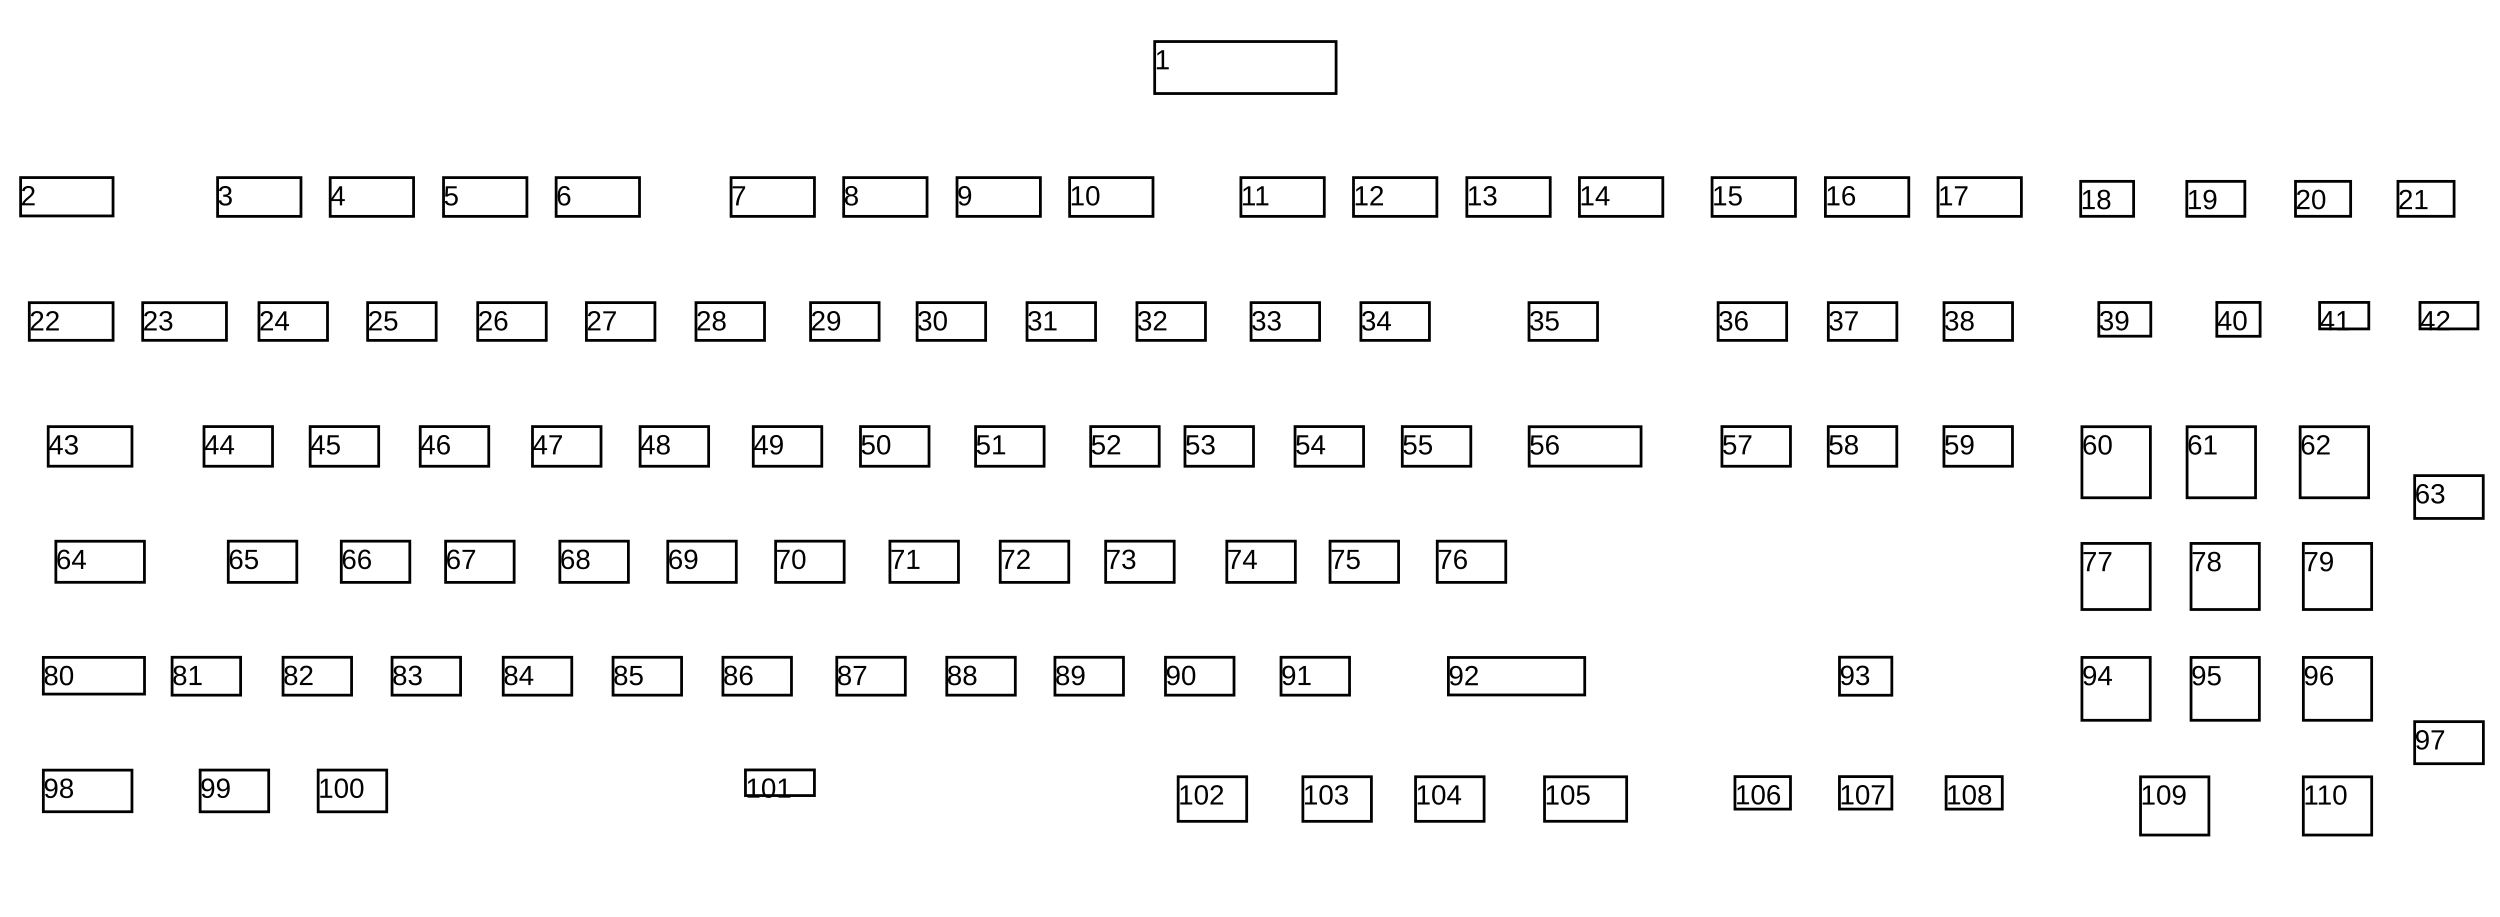
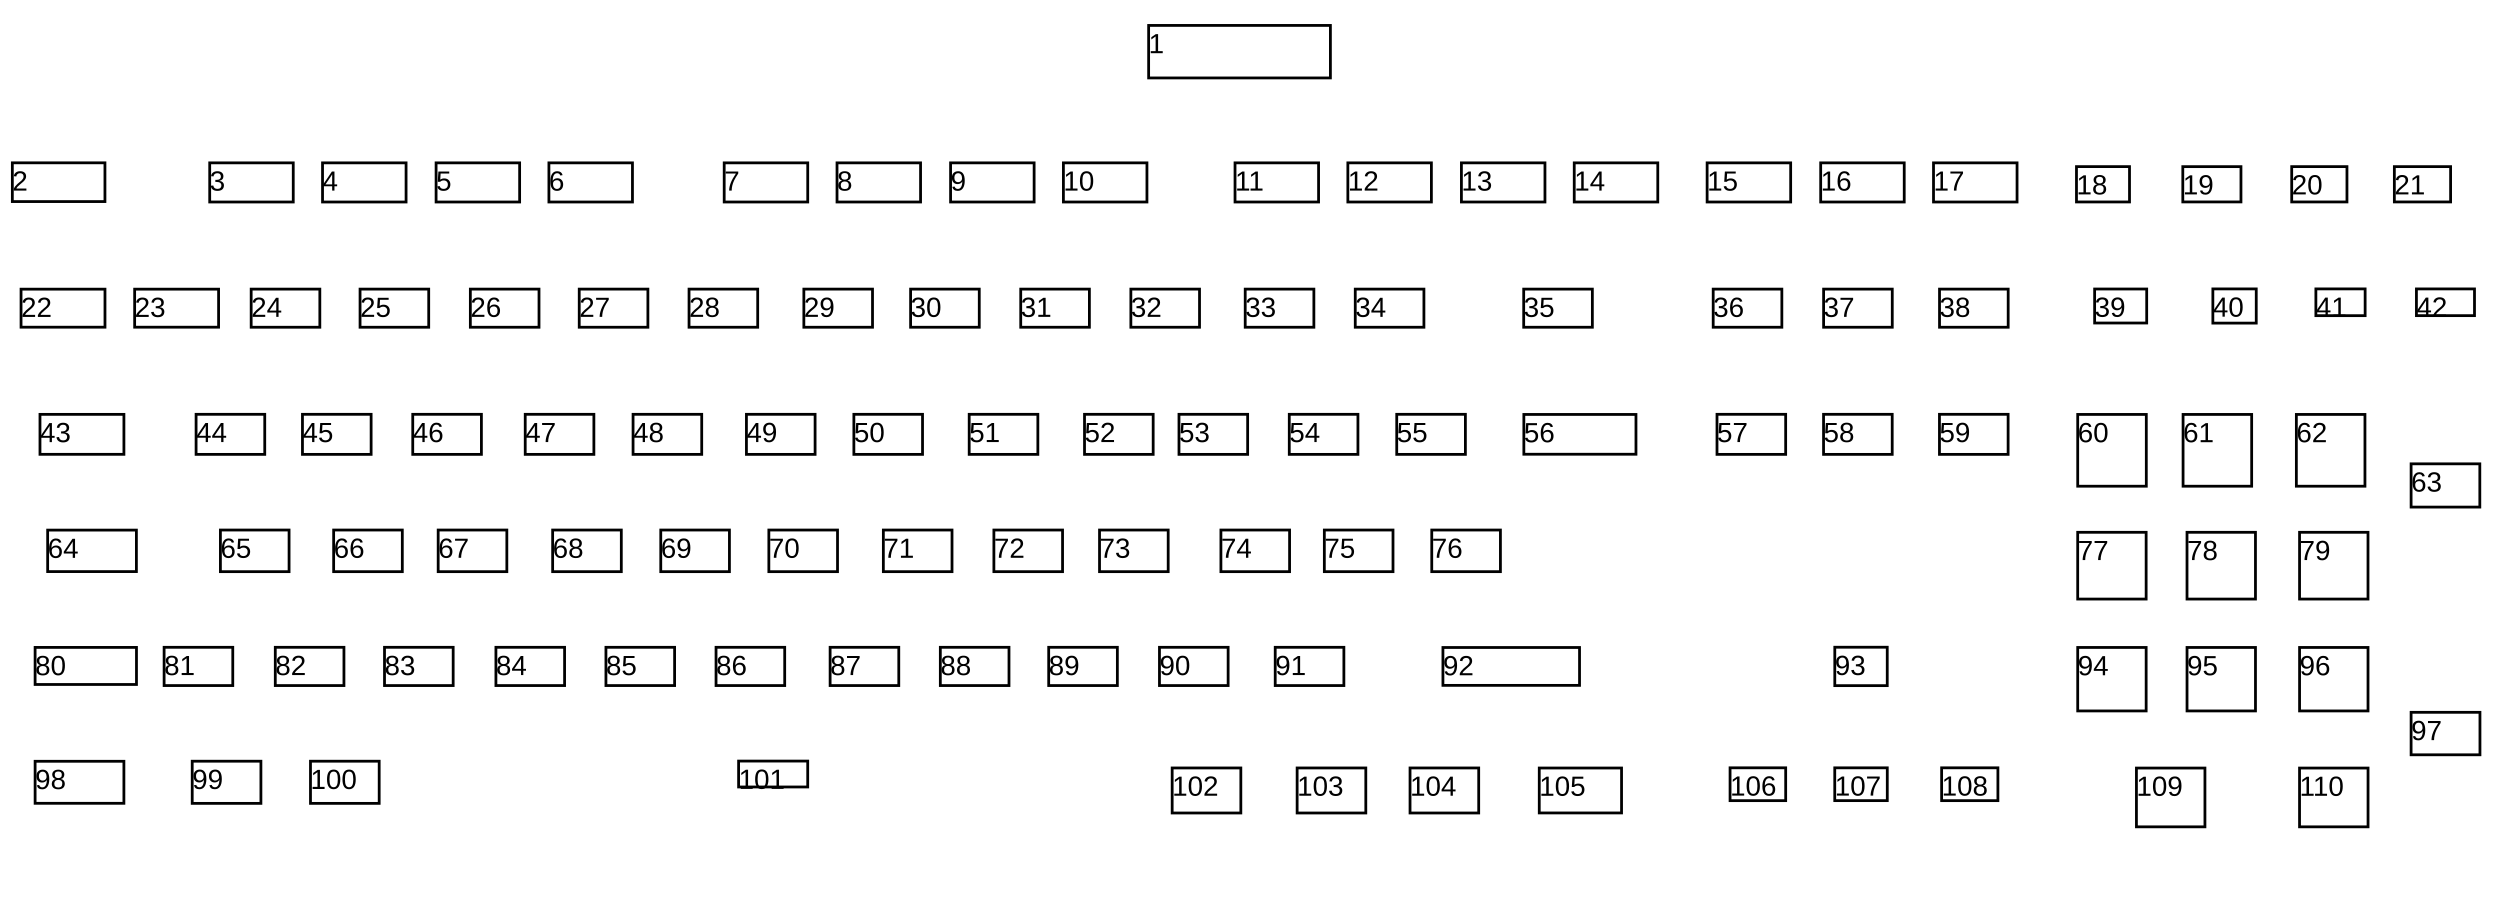
<svg xmlns="http://www.w3.org/2000/svg" version="1.1" viewBox="0 0 900 330">
-   <rect x="415.685" y="14.954" width="65.308" height="18.72" style="fill:none;stroke:black;stroke-width:1" />
-   <text x="415.685" y="24.954" fill="black" style="font-size:10px;font-family:Arial">1</text>
-   <rect x="7.422" y="63.927" width="33.272" height="13.812" style="fill:none;stroke:black;stroke-width:1" />
-   <text x="7.422" y="73.927" fill="black" style="font-size:10px;font-family:Arial">2</text>
-   <rect x="78.334" y="63.94" width="30.016" height="13.953" style="fill:none;stroke:black;stroke-width:1" />
-   <text x="78.334" y="73.94" fill="black" style="font-size:10px;font-family:Arial">3</text>
-   <rect x="118.871" y="63.94" width="30.016" height="13.953" style="fill:none;stroke:black;stroke-width:1" />
-   <text x="118.871" y="73.94" fill="black" style="font-size:10px;font-family:Arial">4</text>
-   <rect x="159.672" y="63.94" width="30.016" height="13.953" style="fill:none;stroke:black;stroke-width:1" />
-   <text x="159.672" y="73.94" fill="black" style="font-size:10px;font-family:Arial">5</text>
-   <rect x="200.209" y="63.94" width="30.016" height="13.953" style="fill:none;stroke:black;stroke-width:1" />
-   <text x="200.209" y="73.94" fill="black" style="font-size:10px;font-family:Arial">6</text>
-   <rect x="263.186" y="63.94" width="30.016" height="13.953" style="fill:none;stroke:black;stroke-width:1" />
-   <text x="263.186" y="73.94" fill="black" style="font-size:10px;font-family:Arial">7</text>
-   <rect x="303.723" y="63.94" width="30.016" height="13.953" style="fill:none;stroke:black;stroke-width:1" />
-   <text x="303.723" y="73.94" fill="black" style="font-size:10px;font-family:Arial">8</text>
-   <rect x="344.525" y="63.94" width="30.016" height="13.953" style="fill:none;stroke:black;stroke-width:1" />
-   <text x="344.525" y="73.94" fill="black" style="font-size:10px;font-family:Arial">9</text>
-   <rect x="385.062" y="63.94" width="30.016" height="13.953" style="fill:none;stroke:black;stroke-width:1" />
-   <text x="385.062" y="73.94" fill="black" style="font-size:10px;font-family:Arial">10</text>
-   <rect x="446.725" y="63.94" width="30.016" height="13.953" style="fill:none;stroke:black;stroke-width:1" />
-   <text x="446.725" y="73.94" fill="black" style="font-size:10px;font-family:Arial">11</text>
-   <rect x="487.262" y="63.94" width="30.016" height="13.953" style="fill:none;stroke:black;stroke-width:1" />
-   <text x="487.262" y="73.94" fill="black" style="font-size:10px;font-family:Arial">12</text>
-   <rect x="528.064" y="63.94" width="30.016" height="13.953" style="fill:none;stroke:black;stroke-width:1" />
-   <text x="528.064" y="73.94" fill="black" style="font-size:10px;font-family:Arial">13</text>
-   <rect x="568.601" y="63.94" width="30.016" height="13.953" style="fill:none;stroke:black;stroke-width:1" />
-   <text x="568.601" y="73.94" fill="black" style="font-size:10px;font-family:Arial">14</text>
-   <rect x="616.346" y="63.94" width="30.016" height="13.953" style="fill:none;stroke:black;stroke-width:1" />
-   <text x="616.346" y="73.94" fill="black" style="font-size:10px;font-family:Arial">15</text>
-   <rect x="657.147" y="63.94" width="30.016" height="13.953" style="fill:none;stroke:black;stroke-width:1" />
-   <text x="657.147" y="73.94" fill="black" style="font-size:10px;font-family:Arial">16</text>
-   <rect x="697.684" y="63.94" width="30.016" height="13.953" style="fill:none;stroke:black;stroke-width:1" />
-   <text x="697.684" y="73.94" fill="black" style="font-size:10px;font-family:Arial">17</text>
-   <rect x="749.051" y="65.281" width="19.054" height="12.596" style="fill:none;stroke:black;stroke-width:1" />
-   <text x="749.051" y="75.281" fill="black" style="font-size:10px;font-family:Arial">18</text>
-   <rect x="787.252" y="65.289" width="20.897" height="12.58" style="fill:none;stroke:black;stroke-width:1" />
-   <text x="787.252" y="75.289" fill="black" style="font-size:10px;font-family:Arial">19</text>
-   <rect x="826.381" y="65.284" width="19.853" height="12.589" style="fill:none;stroke:black;stroke-width:1" />
-   <text x="826.381" y="75.284" fill="black" style="font-size:10px;font-family:Arial">20</text>
-   <rect x="863.262" y="65.286" width="20.209" height="12.586" style="fill:none;stroke:black;stroke-width:1" />
-   <text x="863.262" y="75.286" fill="black" style="font-size:10px;font-family:Arial">21</text>
-   <rect x="10.548" y="108.961" width="30.159" height="13.556" style="fill:none;stroke:black;stroke-width:1" />
-   <text x="10.548" y="118.961" fill="black" style="font-size:10px;font-family:Arial">22</text>
-   <rect x="51.366" y="108.961" width="30.159" height="13.556" style="fill:none;stroke:black;stroke-width:1" />
-   <text x="51.366" y="118.961" fill="black" style="font-size:10px;font-family:Arial">23</text>
-   <rect x="93.231" y="108.944" width="24.67" height="13.591" style="fill:none;stroke:black;stroke-width:1" />
-   <text x="93.231" y="118.944" fill="black" style="font-size:10px;font-family:Arial">24</text>
-   <rect x="132.352" y="108.944" width="24.67" height="13.591" style="fill:none;stroke:black;stroke-width:1" />
-   <text x="132.352" y="118.944" fill="black" style="font-size:10px;font-family:Arial">25</text>
-   <rect x="171.981" y="108.944" width="24.67" height="13.591" style="fill:none;stroke:black;stroke-width:1" />
-   <text x="171.981" y="118.944" fill="black" style="font-size:10px;font-family:Arial">26</text>
-   <rect x="211.102" y="108.944" width="24.67" height="13.591" style="fill:none;stroke:black;stroke-width:1" />
-   <text x="211.102" y="118.944" fill="black" style="font-size:10px;font-family:Arial">27</text>
-   <rect x="250.555" y="108.944" width="24.67" height="13.591" style="fill:none;stroke:black;stroke-width:1" />
-   <text x="250.555" y="118.944" fill="black" style="font-size:10px;font-family:Arial">28</text>
-   <rect x="291.805" y="108.944" width="24.67" height="13.591" style="fill:none;stroke:black;stroke-width:1" />
-   <text x="291.805" y="118.944" fill="black" style="font-size:10px;font-family:Arial">29</text>
-   <rect x="330.161" y="108.944" width="24.67" height="13.591" style="fill:none;stroke:black;stroke-width:1" />
-   <text x="330.161" y="118.944" fill="black" style="font-size:10px;font-family:Arial">30</text>
-   <rect x="369.729" y="108.944" width="24.67" height="13.591" style="fill:none;stroke:black;stroke-width:1" />
-   <text x="369.729" y="118.944" fill="black" style="font-size:10px;font-family:Arial">31</text>
-   <rect x="409.297" y="108.944" width="24.67" height="13.591" style="fill:none;stroke:black;stroke-width:1" />
-   <text x="409.297" y="118.944" fill="black" style="font-size:10px;font-family:Arial">32</text>
-   <rect x="450.383" y="108.944" width="24.67" height="13.591" style="fill:none;stroke:black;stroke-width:1" />
-   <text x="450.383" y="118.944" fill="black" style="font-size:10px;font-family:Arial">33</text>
-   <rect x="489.923" y="108.944" width="24.67" height="13.591" style="fill:none;stroke:black;stroke-width:1" />
-   <text x="489.923" y="118.944" fill="black" style="font-size:10px;font-family:Arial">34</text>
-   <rect x="550.441" y="108.944" width="24.67" height="13.591" style="fill:none;stroke:black;stroke-width:1" />
-   <text x="550.441" y="118.944" fill="black" style="font-size:10px;font-family:Arial">35</text>
-   <rect x="618.525" y="108.944" width="24.67" height="13.591" style="fill:none;stroke:black;stroke-width:1" />
-   <text x="618.525" y="118.944" fill="black" style="font-size:10px;font-family:Arial">36</text>
-   <rect x="658.196" y="108.944" width="24.67" height="13.591" style="fill:none;stroke:black;stroke-width:1" />
-   <text x="658.196" y="118.944" fill="black" style="font-size:10px;font-family:Arial">37</text>
-   <rect x="699.843" y="108.944" width="24.67" height="13.591" style="fill:none;stroke:black;stroke-width:1" />
-   <text x="699.843" y="118.944" fill="black" style="font-size:10px;font-family:Arial">38</text>
-   <rect x="755.573" y="108.906" width="18.709" height="12.12" style="fill:none;stroke:black;stroke-width:1" />
-   <text x="755.573" y="118.906" fill="black" style="font-size:10px;font-family:Arial">39</text>
-   <rect x="798.053" y="108.872" width="15.589" height="12.189" style="fill:none;stroke:black;stroke-width:1" />
-   <text x="798.053" y="118.872" fill="black" style="font-size:10px;font-family:Arial">40</text>
-   <rect x="835.066" y="108.868" width="17.699" height="9.539" style="fill:none;stroke:black;stroke-width:1" />
-   <text x="835.066" y="118.868" fill="black" style="font-size:10px;font-family:Arial">41</text>
-   <rect x="871.192" y="108.875" width="20.864" height="9.525" style="fill:none;stroke:black;stroke-width:1" />
-   <text x="871.192" y="118.875" fill="black" style="font-size:10px;font-family:Arial">42</text>
-   <rect x="17.353" y="153.589" width="30.157" height="14.244" style="fill:none;stroke:black;stroke-width:1" />
-   <text x="17.353" y="163.589" fill="black" style="font-size:10px;font-family:Arial">43</text>
-   <rect x="73.44" y="153.57" width="24.668" height="14.281" style="fill:none;stroke:black;stroke-width:1" />
-   <text x="73.44" y="163.57" fill="black" style="font-size:10px;font-family:Arial">44</text>
-   <rect x="111.66" y="153.57" width="24.668" height="14.281" style="fill:none;stroke:black;stroke-width:1" />
-   <text x="111.66" y="163.57" fill="black" style="font-size:10px;font-family:Arial">45</text>
-   <rect x="151.286" y="153.57" width="24.668" height="14.281" style="fill:none;stroke:black;stroke-width:1" />
-   <text x="151.286" y="163.57" fill="black" style="font-size:10px;font-family:Arial">46</text>
-   <rect x="191.696" y="153.57" width="24.668" height="14.281" style="fill:none;stroke:black;stroke-width:1" />
-   <text x="191.696" y="163.57" fill="black" style="font-size:10px;font-family:Arial">47</text>
-   <rect x="230.442" y="153.57" width="24.668" height="14.281" style="fill:none;stroke:black;stroke-width:1" />
-   <text x="230.442" y="163.57" fill="black" style="font-size:10px;font-family:Arial">48</text>
-   <rect x="271.176" y="153.57" width="24.668" height="14.281" style="fill:none;stroke:black;stroke-width:1" />
-   <text x="271.176" y="163.57" fill="black" style="font-size:10px;font-family:Arial">49</text>
-   <rect x="309.777" y="153.57" width="24.668" height="14.281" style="fill:none;stroke:black;stroke-width:1" />
-   <text x="309.777" y="163.57" fill="black" style="font-size:10px;font-family:Arial">50</text>
-   <rect x="351.212" y="153.57" width="24.668" height="14.281" style="fill:none;stroke:black;stroke-width:1" />
-   <text x="351.212" y="163.57" fill="black" style="font-size:10px;font-family:Arial">51</text>
-   <rect x="392.646" y="153.57" width="24.668" height="14.281" style="fill:none;stroke:black;stroke-width:1" />
-   <text x="392.646" y="163.57" fill="black" style="font-size:10px;font-family:Arial">52</text>
-   <rect x="426.59" y="153.57" width="24.668" height="14.281" style="fill:none;stroke:black;stroke-width:1" />
-   <text x="426.59" y="163.57" fill="black" style="font-size:10px;font-family:Arial">53</text>
-   <rect x="466.216" y="153.57" width="24.668" height="14.281" style="fill:none;stroke:black;stroke-width:1" />
-   <text x="466.216" y="163.57" fill="black" style="font-size:10px;font-family:Arial">54</text>
-   <rect x="504.825" y="153.57" width="24.668" height="14.281" style="fill:none;stroke:black;stroke-width:1" />
-   <text x="504.825" y="163.57" fill="black" style="font-size:10px;font-family:Arial">55</text>
-   <rect x="550.497" y="153.619" width="40.282" height="14.184" style="fill:none;stroke:black;stroke-width:1" />
-   <text x="550.497" y="163.619" fill="black" style="font-size:10px;font-family:Arial">56</text>
-   <rect x="619.896" y="153.57" width="24.668" height="14.281" style="fill:none;stroke:black;stroke-width:1" />
-   <text x="619.896" y="163.57" fill="black" style="font-size:10px;font-family:Arial">57</text>
-   <rect x="658.177" y="153.57" width="24.668" height="14.281" style="fill:none;stroke:black;stroke-width:1" />
-   <text x="658.177" y="163.57" fill="black" style="font-size:10px;font-family:Arial">58</text>
-   <rect x="699.821" y="153.57" width="24.668" height="14.281" style="fill:none;stroke:black;stroke-width:1" />
-   <text x="699.821" y="163.57" fill="black" style="font-size:10px;font-family:Arial">59</text>
-   <rect x="749.494" y="153.613" width="24.646" height="25.586" style="fill:none;stroke:black;stroke-width:1" />
-   <text x="749.494" y="163.613" fill="black" style="font-size:10px;font-family:Arial">60</text>
-   <rect x="787.35" y="153.613" width="24.646" height="25.586" style="fill:none;stroke:black;stroke-width:1" />
-   <text x="787.35" y="163.613" fill="black" style="font-size:10px;font-family:Arial">61</text>
-   <rect x="828.053" y="153.613" width="24.646" height="25.586" style="fill:none;stroke:black;stroke-width:1" />
-   <text x="828.053" y="163.613" fill="black" style="font-size:10px;font-family:Arial">62</text>
-   <rect x="869.28" y="171.222" width="24.689" height="15.419" style="fill:none;stroke:black;stroke-width:1" />
-   <text x="869.28" y="181.222" fill="black" style="font-size:10px;font-family:Arial">63</text>
-   <rect x="20.11" y="194.842" width="31.885" height="14.79" style="fill:none;stroke:black;stroke-width:1" />
-   <text x="20.11" y="204.842" fill="black" style="font-size:10px;font-family:Arial">64</text>
-   <rect x="82.179" y="194.817" width="24.67" height="14.839" style="fill:none;stroke:black;stroke-width:1" />
-   <text x="82.179" y="204.817" fill="black" style="font-size:10px;font-family:Arial">65</text>
-   <rect x="122.866" y="194.817" width="24.67" height="14.839" style="fill:none;stroke:black;stroke-width:1" />
-   <text x="122.866" y="204.817" fill="black" style="font-size:10px;font-family:Arial">66</text>
-   <rect x="160.421" y="194.817" width="24.67" height="14.839" style="fill:none;stroke:black;stroke-width:1" />
-   <text x="160.421" y="204.817" fill="black" style="font-size:10px;font-family:Arial">67</text>
-   <rect x="201.549" y="194.817" width="24.67" height="14.839" style="fill:none;stroke:black;stroke-width:1" />
-   <text x="201.549" y="204.817" fill="black" style="font-size:10px;font-family:Arial">68</text>
-   <rect x="240.396" y="194.817" width="24.67" height="14.839" style="fill:none;stroke:black;stroke-width:1" />
-   <text x="240.396" y="204.817" fill="black" style="font-size:10px;font-family:Arial">69</text>
-   <rect x="279.231" y="194.817" width="24.67" height="14.839" style="fill:none;stroke:black;stroke-width:1" />
-   <text x="279.231" y="204.817" fill="black" style="font-size:10px;font-family:Arial">70</text>
-   <rect x="320.371" y="194.817" width="24.67" height="14.839" style="fill:none;stroke:black;stroke-width:1" />
-   <text x="320.371" y="204.817" fill="black" style="font-size:10px;font-family:Arial">71</text>
-   <rect x="360.084" y="194.817" width="24.67" height="14.839" style="fill:none;stroke:black;stroke-width:1" />
-   <text x="360.084" y="204.817" fill="black" style="font-size:10px;font-family:Arial">72</text>
-   <rect x="398.04" y="194.817" width="24.67" height="14.839" style="fill:none;stroke:black;stroke-width:1" />
-   <text x="398.04" y="204.817" fill="black" style="font-size:10px;font-family:Arial">73</text>
-   <rect x="441.654" y="194.817" width="24.67" height="14.839" style="fill:none;stroke:black;stroke-width:1" />
-   <text x="441.654" y="204.817" fill="black" style="font-size:10px;font-family:Arial">74</text>
-   <rect x="478.815" y="194.817" width="24.67" height="14.839" style="fill:none;stroke:black;stroke-width:1" />
-   <text x="478.815" y="204.817" fill="black" style="font-size:10px;font-family:Arial">75</text>
-   <rect x="517.408" y="194.817" width="24.67" height="14.839" style="fill:none;stroke:black;stroke-width:1" />
-   <text x="517.408" y="204.817" fill="black" style="font-size:10px;font-family:Arial">76</text>
-   <rect x="749.489" y="195.627" width="24.593" height="23.797" style="fill:none;stroke:black;stroke-width:1" />
-   <text x="749.489" y="205.627" fill="black" style="font-size:10px;font-family:Arial">77</text>
-   <rect x="788.768" y="195.627" width="24.593" height="23.797" style="fill:none;stroke:black;stroke-width:1" />
-   <text x="788.768" y="205.627" fill="black" style="font-size:10px;font-family:Arial">78</text>
-   <rect x="829.2" y="195.627" width="24.593" height="23.797" style="fill:none;stroke:black;stroke-width:1" />
-   <text x="829.2" y="205.627" fill="black" style="font-size:10px;font-family:Arial">79</text>
-   <rect x="15.6" y="236.655" width="36.423" height="13.215" style="fill:none;stroke:black;stroke-width:1" />
-   <text x="15.6" y="246.655" fill="black" style="font-size:10px;font-family:Arial">80</text>
-   <rect x="61.952" y="236.619" width="24.671" height="13.636" style="fill:none;stroke:black;stroke-width:1" />
-   <text x="61.952" y="246.619" fill="black" style="font-size:10px;font-family:Arial">81</text>
-   <rect x="101.896" y="236.619" width="24.671" height="13.636" style="fill:none;stroke:black;stroke-width:1" />
-   <text x="101.896" y="246.619" fill="black" style="font-size:10px;font-family:Arial">82</text>
-   <rect x="141.139" y="236.619" width="24.671" height="13.636" style="fill:none;stroke:black;stroke-width:1" />
-   <text x="141.139" y="246.619" fill="black" style="font-size:10px;font-family:Arial">83</text>
-   <rect x="181.168" y="236.619" width="24.671" height="13.636" style="fill:none;stroke:black;stroke-width:1" />
-   <text x="181.168" y="246.619" fill="black" style="font-size:10px;font-family:Arial">84</text>
-   <rect x="220.697" y="236.619" width="24.671" height="13.636" style="fill:none;stroke:black;stroke-width:1" />
-   <text x="220.697" y="246.619" fill="black" style="font-size:10px;font-family:Arial">85</text>
-   <rect x="260.256" y="236.619" width="24.671" height="13.636" style="fill:none;stroke:black;stroke-width:1" />
-   <text x="260.256" y="246.619" fill="black" style="font-size:10px;font-family:Arial">86</text>
-   <rect x="301.243" y="236.619" width="24.671" height="13.636" style="fill:none;stroke:black;stroke-width:1" />
-   <text x="301.243" y="246.619" fill="black" style="font-size:10px;font-family:Arial">87</text>
-   <rect x="340.841" y="236.619" width="24.671" height="13.636" style="fill:none;stroke:black;stroke-width:1" />
-   <text x="340.841" y="246.619" fill="black" style="font-size:10px;font-family:Arial">88</text>
-   <rect x="379.777" y="236.619" width="24.671" height="13.636" style="fill:none;stroke:black;stroke-width:1" />
-   <text x="379.777" y="246.619" fill="black" style="font-size:10px;font-family:Arial">89</text>
-   <rect x="419.576" y="236.619" width="24.671" height="13.636" style="fill:none;stroke:black;stroke-width:1" />
-   <text x="419.576" y="246.619" fill="black" style="font-size:10px;font-family:Arial">90</text>
-   <rect x="461.165" y="236.619" width="24.671" height="13.636" style="fill:none;stroke:black;stroke-width:1" />
-   <text x="461.165" y="246.619" fill="black" style="font-size:10px;font-family:Arial">91</text>
-   <rect x="521.423" y="236.687" width="49.079" height="13.5" style="fill:none;stroke:black;stroke-width:1" />
-   <text x="521.423" y="246.687" fill="black" style="font-size:10px;font-family:Arial">92</text>
-   <rect x="662.214" y="236.591" width="18.848" height="13.692" style="fill:none;stroke:black;stroke-width:1" />
-   <text x="662.214" y="246.591" fill="black" style="font-size:10px;font-family:Arial">93</text>
-   <rect x="749.493" y="236.673" width="24.593" height="22.629" style="fill:none;stroke:black;stroke-width:1" />
-   <text x="749.493" y="246.673" fill="black" style="font-size:10px;font-family:Arial">94</text>
-   <rect x="788.772" y="236.673" width="24.593" height="22.629" style="fill:none;stroke:black;stroke-width:1" />
-   <text x="788.772" y="246.673" fill="black" style="font-size:10px;font-family:Arial">95</text>
-   <rect x="829.206" y="236.673" width="24.593" height="22.629" style="fill:none;stroke:black;stroke-width:1" />
-   <text x="829.206" y="246.673" fill="black" style="font-size:10px;font-family:Arial">96</text>
-   <rect x="869.278" y="259.793" width="24.74" height="15.142" style="fill:none;stroke:black;stroke-width:1" />
-   <text x="869.278" y="269.793" fill="black" style="font-size:10px;font-family:Arial">97</text>
-   <rect x="15.603" y="277.245" width="31.901" height="14.979" style="fill:none;stroke:black;stroke-width:1" />
-   <text x="15.603" y="287.245" fill="black" style="font-size:10px;font-family:Arial">98</text>
-   <rect x="72.05" y="277.22" width="24.682" height="15.029" style="fill:none;stroke:black;stroke-width:1" />
-   <text x="72.05" y="287.22" fill="black" style="font-size:10px;font-family:Arial">99</text>
-   <rect x="114.543" y="277.22" width="24.682" height="15.029" style="fill:none;stroke:black;stroke-width:1" />
-   <text x="114.543" y="287.22" fill="black" style="font-size:10px;font-family:Arial">100</text>
-   <rect x="268.363" y="277.172" width="24.832" height="9.233" style="fill:none;stroke:black;stroke-width:1" />
-   <text x="268.363" y="287.172" fill="black" style="font-size:10px;font-family:Arial">101</text>
-   <rect x="424.139" y="279.627" width="24.672" height="16.053" style="fill:none;stroke:black;stroke-width:1" />
-   <text x="424.139" y="289.627" fill="black" style="font-size:10px;font-family:Arial">102</text>
-   <rect x="469.039" y="279.627" width="24.672" height="16.053" style="fill:none;stroke:black;stroke-width:1" />
-   <text x="469.039" y="289.627" fill="black" style="font-size:10px;font-family:Arial">103</text>
-   <rect x="509.604" y="279.627" width="24.672" height="16.053" style="fill:none;stroke:black;stroke-width:1" />
-   <text x="509.604" y="289.627" fill="black" style="font-size:10px;font-family:Arial">104</text>
-   <rect x="556.033" y="279.645" width="29.565" height="16.016" style="fill:none;stroke:black;stroke-width:1" />
-   <text x="556.033" y="289.645" fill="black" style="font-size:10px;font-family:Arial">105</text>
-   <rect x="624.587" y="279.574" width="19.984" height="11.704" style="fill:none;stroke:black;stroke-width:1" />
-   <text x="624.587" y="289.574" fill="black" style="font-size:10px;font-family:Arial">106</text>
-   <rect x="662.201" y="279.581" width="18.874" height="11.69" style="fill:none;stroke:black;stroke-width:1" />
-   <text x="662.201" y="289.581" fill="black" style="font-size:10px;font-family:Arial">107</text>
-   <rect x="700.602" y="279.575" width="20.219" height="11.702" style="fill:none;stroke:black;stroke-width:1" />
-   <text x="700.602" y="289.575" fill="black" style="font-size:10px;font-family:Arial">108</text>
-   <rect x="770.592" y="279.659" width="24.614" height="20.954" style="fill:none;stroke:black;stroke-width:1" />
-   <text x="770.592" y="289.659" fill="black" style="font-size:10px;font-family:Arial">109</text>
-   <rect x="829.196" y="279.659" width="24.614" height="20.954" style="fill:none;stroke:black;stroke-width:1" />
-   <text x="829.196" y="289.659" fill="black" style="font-size:10px;font-family:Arial">110</text>
+   <rect x="413.509" y="9.153" width="65.437" height="18.906" style="fill:none;stroke:black;stroke-width:1" />
+   <text x="413.509" y="19.153" fill="black" style="font-size:10px;font-family:Arial">1</text>
+   <rect x="4.442" y="58.615" width="33.338" height="13.95" style="fill:none;stroke:black;stroke-width:1" />
+   <text x="4.442" y="68.615" fill="black" style="font-size:10px;font-family:Arial">2</text>
+   <rect x="75.494" y="58.628" width="30.075" height="14.092" style="fill:none;stroke:black;stroke-width:1" />
+   <text x="75.494" y="68.628" fill="black" style="font-size:10px;font-family:Arial">3</text>
+   <rect x="116.111" y="58.628" width="30.075" height="14.092" style="fill:none;stroke:black;stroke-width:1" />
+   <text x="116.111" y="68.628" fill="black" style="font-size:10px;font-family:Arial">4</text>
+   <rect x="156.993" y="58.628" width="30.075" height="14.092" style="fill:none;stroke:black;stroke-width:1" />
+   <text x="156.993" y="68.628" fill="black" style="font-size:10px;font-family:Arial">5</text>
+   <rect x="197.609" y="58.628" width="30.075" height="14.092" style="fill:none;stroke:black;stroke-width:1" />
+   <text x="197.609" y="68.628" fill="black" style="font-size:10px;font-family:Arial">6</text>
+   <rect x="260.71" y="58.628" width="30.075" height="14.092" style="fill:none;stroke:black;stroke-width:1" />
+   <text x="260.71" y="68.628" fill="black" style="font-size:10px;font-family:Arial">7</text>
+   <rect x="301.327" y="58.628" width="30.075" height="14.092" style="fill:none;stroke:black;stroke-width:1" />
+   <text x="301.327" y="68.628" fill="black" style="font-size:10px;font-family:Arial">8</text>
+   <rect x="342.209" y="58.628" width="30.075" height="14.092" style="fill:none;stroke:black;stroke-width:1" />
+   <text x="342.209" y="68.628" fill="black" style="font-size:10px;font-family:Arial">9</text>
+   <rect x="382.826" y="58.628" width="30.075" height="14.092" style="fill:none;stroke:black;stroke-width:1" />
+   <text x="382.826" y="68.628" fill="black" style="font-size:10px;font-family:Arial">10</text>
+   <rect x="444.61" y="58.628" width="30.075" height="14.092" style="fill:none;stroke:black;stroke-width:1" />
+   <text x="444.61" y="68.628" fill="black" style="font-size:10px;font-family:Arial">11</text>
+   <rect x="485.227" y="58.628" width="30.075" height="14.092" style="fill:none;stroke:black;stroke-width:1" />
+   <text x="485.227" y="68.628" fill="black" style="font-size:10px;font-family:Arial">12</text>
+   <rect x="526.109" y="58.628" width="30.075" height="14.092" style="fill:none;stroke:black;stroke-width:1" />
+   <text x="526.109" y="68.628" fill="black" style="font-size:10px;font-family:Arial">13</text>
+   <rect x="566.726" y="58.628" width="30.075" height="14.092" style="fill:none;stroke:black;stroke-width:1" />
+   <text x="566.726" y="68.628" fill="black" style="font-size:10px;font-family:Arial">14</text>
+   <rect x="614.565" y="58.628" width="30.075" height="14.092" style="fill:none;stroke:black;stroke-width:1" />
+   <text x="614.565" y="68.628" fill="black" style="font-size:10px;font-family:Arial">15</text>
+   <rect x="655.447" y="58.628" width="30.075" height="14.092" style="fill:none;stroke:black;stroke-width:1" />
+   <text x="655.447" y="68.628" fill="black" style="font-size:10px;font-family:Arial">16</text>
+   <rect x="696.064" y="58.628" width="30.075" height="14.092" style="fill:none;stroke:black;stroke-width:1" />
+   <text x="696.064" y="68.628" fill="black" style="font-size:10px;font-family:Arial">17</text>
+   <rect x="747.532" y="59.982" width="19.091" height="12.722" style="fill:none;stroke:black;stroke-width:1" />
+   <text x="747.532" y="69.982" fill="black" style="font-size:10px;font-family:Arial">18</text>
+   <rect x="785.808" y="59.99" width="20.938" height="12.705" style="fill:none;stroke:black;stroke-width:1" />
+   <text x="785.808" y="69.99" fill="black" style="font-size:10px;font-family:Arial">19</text>
+   <rect x="825.014" y="59.985" width="19.892" height="12.715" style="fill:none;stroke:black;stroke-width:1" />
+   <text x="825.014" y="69.985" fill="black" style="font-size:10px;font-family:Arial">20</text>
+   <rect x="861.968" y="59.987" width="20.249" height="12.712" style="fill:none;stroke:black;stroke-width:1" />
+   <text x="861.968" y="69.987" fill="black" style="font-size:10px;font-family:Arial">21</text>
+   <rect x="7.575" y="104.098" width="30.218" height="13.691" style="fill:none;stroke:black;stroke-width:1" />
+   <text x="7.575" y="114.098" fill="black" style="font-size:10px;font-family:Arial">22</text>
+   <rect x="48.473" y="104.098" width="30.218" height="13.691" style="fill:none;stroke:black;stroke-width:1" />
+   <text x="48.473" y="114.098" fill="black" style="font-size:10px;font-family:Arial">23</text>
+   <rect x="90.421" y="104.08" width="24.718" height="13.727" style="fill:none;stroke:black;stroke-width:1" />
+   <text x="90.421" y="114.08" fill="black" style="font-size:10px;font-family:Arial">24</text>
+   <rect x="129.619" y="104.08" width="24.718" height="13.727" style="fill:none;stroke:black;stroke-width:1" />
+   <text x="129.619" y="114.08" fill="black" style="font-size:10px;font-family:Arial">25</text>
+   <rect x="169.325" y="104.08" width="24.718" height="13.727" style="fill:none;stroke:black;stroke-width:1" />
+   <text x="169.325" y="114.08" fill="black" style="font-size:10px;font-family:Arial">26</text>
+   <rect x="208.523" y="104.08" width="24.718" height="13.727" style="fill:none;stroke:black;stroke-width:1" />
+   <text x="208.523" y="114.08" fill="black" style="font-size:10px;font-family:Arial">27</text>
+   <rect x="248.054" y="104.08" width="24.718" height="13.727" style="fill:none;stroke:black;stroke-width:1" />
+   <text x="248.054" y="114.08" fill="black" style="font-size:10px;font-family:Arial">28</text>
+   <rect x="289.386" y="104.08" width="24.718" height="13.727" style="fill:none;stroke:black;stroke-width:1" />
+   <text x="289.386" y="114.08" fill="black" style="font-size:10px;font-family:Arial">29</text>
+   <rect x="327.816" y="104.08" width="24.718" height="13.727" style="fill:none;stroke:black;stroke-width:1" />
+   <text x="327.816" y="114.08" fill="black" style="font-size:10px;font-family:Arial">30</text>
+   <rect x="367.463" y="104.08" width="24.718" height="13.727" style="fill:none;stroke:black;stroke-width:1" />
+   <text x="367.463" y="114.08" fill="black" style="font-size:10px;font-family:Arial">31</text>
+   <rect x="407.109" y="104.08" width="24.718" height="13.727" style="fill:none;stroke:black;stroke-width:1" />
+   <text x="407.109" y="114.08" fill="black" style="font-size:10px;font-family:Arial">32</text>
+   <rect x="448.276" y="104.08" width="24.718" height="13.727" style="fill:none;stroke:black;stroke-width:1" />
+   <text x="448.276" y="114.08" fill="black" style="font-size:10px;font-family:Arial">33</text>
+   <rect x="487.893" y="104.08" width="24.718" height="13.727" style="fill:none;stroke:black;stroke-width:1" />
+   <text x="487.893" y="114.08" fill="black" style="font-size:10px;font-family:Arial">34</text>
+   <rect x="548.531" y="104.08" width="24.718" height="13.727" style="fill:none;stroke:black;stroke-width:1" />
+   <text x="548.531" y="114.08" fill="black" style="font-size:10px;font-family:Arial">35</text>
+   <rect x="616.749" y="104.08" width="24.718" height="13.727" style="fill:none;stroke:black;stroke-width:1" />
+   <text x="616.749" y="114.08" fill="black" style="font-size:10px;font-family:Arial">36</text>
+   <rect x="656.498" y="104.08" width="24.718" height="13.727" style="fill:none;stroke:black;stroke-width:1" />
+   <text x="656.498" y="114.08" fill="black" style="font-size:10px;font-family:Arial">37</text>
+   <rect x="698.227" y="104.08" width="24.718" height="13.727" style="fill:none;stroke:black;stroke-width:1" />
+   <text x="698.227" y="114.08" fill="black" style="font-size:10px;font-family:Arial">38</text>
+   <rect x="754.067" y="104.043" width="18.745" height="12.241" style="fill:none;stroke:black;stroke-width:1" />
+   <text x="754.067" y="114.043" fill="black" style="font-size:10px;font-family:Arial">39</text>
+   <rect x="796.63" y="104.008" width="15.619" height="12.311" style="fill:none;stroke:black;stroke-width:1" />
+   <text x="796.63" y="114.008" fill="black" style="font-size:10px;font-family:Arial">40</text>
+   <rect x="833.715" y="104.004" width="17.733" height="9.634" style="fill:none;stroke:black;stroke-width:1" />
+   <text x="833.715" y="114.004" fill="black" style="font-size:10px;font-family:Arial">41</text>
+   <rect x="869.913" y="104.011" width="20.905" height="9.62" style="fill:none;stroke:black;stroke-width:1" />
+   <text x="869.913" y="114.011" fill="black" style="font-size:10px;font-family:Arial">42</text>
+   <rect x="14.393" y="149.171" width="30.216" height="14.386" style="fill:none;stroke:black;stroke-width:1" />
+   <text x="14.393" y="159.171" fill="black" style="font-size:10px;font-family:Arial">43</text>
+   <rect x="70.591" y="149.152" width="24.717" height="14.423" style="fill:none;stroke:black;stroke-width:1" />
+   <text x="70.591" y="159.152" fill="black" style="font-size:10px;font-family:Arial">44</text>
+   <rect x="108.886" y="149.152" width="24.717" height="14.423" style="fill:none;stroke:black;stroke-width:1" />
+   <text x="108.886" y="159.152" fill="black" style="font-size:10px;font-family:Arial">45</text>
+   <rect x="148.59" y="149.152" width="24.717" height="14.423" style="fill:none;stroke:black;stroke-width:1" />
+   <text x="148.59" y="159.152" fill="black" style="font-size:10px;font-family:Arial">46</text>
+   <rect x="189.08" y="149.152" width="24.717" height="14.423" style="fill:none;stroke:black;stroke-width:1" />
+   <text x="189.08" y="159.152" fill="black" style="font-size:10px;font-family:Arial">47</text>
+   <rect x="227.902" y="149.152" width="24.717" height="14.423" style="fill:none;stroke:black;stroke-width:1" />
+   <text x="227.902" y="159.152" fill="black" style="font-size:10px;font-family:Arial">48</text>
+   <rect x="268.715" y="149.152" width="24.717" height="14.423" style="fill:none;stroke:black;stroke-width:1" />
+   <text x="268.715" y="159.152" fill="black" style="font-size:10px;font-family:Arial">49</text>
+   <rect x="307.393" y="149.152" width="24.717" height="14.423" style="fill:none;stroke:black;stroke-width:1" />
+   <text x="307.393" y="159.152" fill="black" style="font-size:10px;font-family:Arial">50</text>
+   <rect x="348.909" y="149.152" width="24.717" height="14.423" style="fill:none;stroke:black;stroke-width:1" />
+   <text x="348.909" y="159.152" fill="black" style="font-size:10px;font-family:Arial">51</text>
+   <rect x="390.425" y="149.152" width="24.717" height="14.423" style="fill:none;stroke:black;stroke-width:1" />
+   <text x="390.425" y="159.152" fill="black" style="font-size:10px;font-family:Arial">52</text>
+   <rect x="424.435" y="149.152" width="24.717" height="14.423" style="fill:none;stroke:black;stroke-width:1" />
+   <text x="424.435" y="159.152" fill="black" style="font-size:10px;font-family:Arial">53</text>
+   <rect x="464.139" y="149.152" width="24.717" height="14.423" style="fill:none;stroke:black;stroke-width:1" />
+   <text x="464.139" y="159.152" fill="black" style="font-size:10px;font-family:Arial">54</text>
+   <rect x="502.825" y="149.152" width="24.717" height="14.423" style="fill:none;stroke:black;stroke-width:1" />
+   <text x="502.825" y="159.152" fill="black" style="font-size:10px;font-family:Arial">55</text>
+   <rect x="548.587" y="149.201" width="40.362" height="14.325" style="fill:none;stroke:black;stroke-width:1" />
+   <text x="548.587" y="159.201" fill="black" style="font-size:10px;font-family:Arial">56</text>
+   <rect x="618.122" y="149.152" width="24.717" height="14.423" style="fill:none;stroke:black;stroke-width:1" />
+   <text x="618.122" y="159.152" fill="black" style="font-size:10px;font-family:Arial">57</text>
+   <rect x="656.478" y="149.152" width="24.717" height="14.423" style="fill:none;stroke:black;stroke-width:1" />
+   <text x="656.478" y="159.152" fill="black" style="font-size:10px;font-family:Arial">58</text>
+   <rect x="698.204" y="149.152" width="24.717" height="14.423" style="fill:none;stroke:black;stroke-width:1" />
+   <text x="698.204" y="159.152" fill="black" style="font-size:10px;font-family:Arial">59</text>
+   <rect x="747.976" y="149.195" width="24.694" height="25.841" style="fill:none;stroke:black;stroke-width:1" />
+   <text x="747.976" y="159.195" fill="black" style="font-size:10px;font-family:Arial">60</text>
+   <rect x="785.906" y="149.195" width="24.694" height="25.841" style="fill:none;stroke:black;stroke-width:1" />
+   <text x="785.906" y="159.195" fill="black" style="font-size:10px;font-family:Arial">61</text>
+   <rect x="826.689" y="149.195" width="24.694" height="25.841" style="fill:none;stroke:black;stroke-width:1" />
+   <text x="826.689" y="159.195" fill="black" style="font-size:10px;font-family:Arial">62</text>
+   <rect x="867.997" y="166.98" width="24.738" height="15.573" style="fill:none;stroke:black;stroke-width:1" />
+   <text x="867.997" y="176.98" fill="black" style="font-size:10px;font-family:Arial">63</text>
+   <rect x="17.156" y="190.835" width="31.948" height="14.937" style="fill:none;stroke:black;stroke-width:1" />
+   <text x="17.156" y="200.835" fill="black" style="font-size:10px;font-family:Arial">64</text>
+   <rect x="79.347" y="190.81" width="24.719" height="14.987" style="fill:none;stroke:black;stroke-width:1" />
+   <text x="79.347" y="200.81" fill="black" style="font-size:10px;font-family:Arial">65</text>
+   <rect x="120.114" y="190.81" width="24.719" height="14.987" style="fill:none;stroke:black;stroke-width:1" />
+   <text x="120.114" y="200.81" fill="black" style="font-size:10px;font-family:Arial">66</text>
+   <rect x="157.743" y="190.81" width="24.719" height="14.987" style="fill:none;stroke:black;stroke-width:1" />
+   <text x="157.743" y="200.81" fill="black" style="font-size:10px;font-family:Arial">67</text>
+   <rect x="198.952" y="190.81" width="24.719" height="14.987" style="fill:none;stroke:black;stroke-width:1" />
+   <text x="198.952" y="200.81" fill="black" style="font-size:10px;font-family:Arial">68</text>
+   <rect x="237.875" y="190.81" width="24.719" height="14.987" style="fill:none;stroke:black;stroke-width:1" />
+   <text x="237.875" y="200.81" fill="black" style="font-size:10px;font-family:Arial">69</text>
+   <rect x="276.786" y="190.81" width="24.719" height="14.987" style="fill:none;stroke:black;stroke-width:1" />
+   <text x="276.786" y="200.81" fill="black" style="font-size:10px;font-family:Arial">70</text>
+   <rect x="318.007" y="190.81" width="24.719" height="14.987" style="fill:none;stroke:black;stroke-width:1" />
+   <text x="318.007" y="200.81" fill="black" style="font-size:10px;font-family:Arial">71</text>
+   <rect x="357.799" y="190.81" width="24.719" height="14.987" style="fill:none;stroke:black;stroke-width:1" />
+   <text x="357.799" y="200.81" fill="black" style="font-size:10px;font-family:Arial">72</text>
+   <rect x="395.829" y="190.81" width="24.719" height="14.987" style="fill:none;stroke:black;stroke-width:1" />
+   <text x="395.829" y="200.81" fill="black" style="font-size:10px;font-family:Arial">73</text>
+   <rect x="439.529" y="190.81" width="24.719" height="14.987" style="fill:none;stroke:black;stroke-width:1" />
+   <text x="439.529" y="200.81" fill="black" style="font-size:10px;font-family:Arial">74</text>
+   <rect x="476.763" y="190.81" width="24.719" height="14.987" style="fill:none;stroke:black;stroke-width:1" />
+   <text x="476.763" y="200.81" fill="black" style="font-size:10px;font-family:Arial">75</text>
+   <rect x="515.433" y="190.81" width="24.719" height="14.987" style="fill:none;stroke:black;stroke-width:1" />
+   <text x="515.433" y="200.81" fill="black" style="font-size:10px;font-family:Arial">76</text>
+   <rect x="747.97" y="191.628" width="24.641" height="24.034" style="fill:none;stroke:black;stroke-width:1" />
+   <text x="747.97" y="201.628" fill="black" style="font-size:10px;font-family:Arial">77</text>
+   <rect x="787.326" y="191.628" width="24.641" height="24.034" style="fill:none;stroke:black;stroke-width:1" />
+   <text x="787.326" y="201.628" fill="black" style="font-size:10px;font-family:Arial">78</text>
+   <rect x="827.839" y="191.628" width="24.641" height="24.034" style="fill:none;stroke:black;stroke-width:1" />
+   <text x="827.839" y="201.628" fill="black" style="font-size:10px;font-family:Arial">79</text>
+   <rect x="12.637" y="233.066" width="36.495" height="13.347" style="fill:none;stroke:black;stroke-width:1" />
+   <text x="12.637" y="243.066" fill="black" style="font-size:10px;font-family:Arial">80</text>
+   <rect x="59.08" y="233.029" width="24.719" height="13.772" style="fill:none;stroke:black;stroke-width:1" />
+   <text x="59.08" y="243.029" fill="black" style="font-size:10px;font-family:Arial">81</text>
+   <rect x="99.102" y="233.029" width="24.719" height="13.772" style="fill:none;stroke:black;stroke-width:1" />
+   <text x="99.102" y="243.029" fill="black" style="font-size:10px;font-family:Arial">82</text>
+   <rect x="138.423" y="233.029" width="24.719" height="13.772" style="fill:none;stroke:black;stroke-width:1" />
+   <text x="138.423" y="243.029" fill="black" style="font-size:10px;font-family:Arial">83</text>
+   <rect x="178.53" y="233.029" width="24.719" height="13.772" style="fill:none;stroke:black;stroke-width:1" />
+   <text x="178.53" y="243.029" fill="black" style="font-size:10px;font-family:Arial">84</text>
+   <rect x="218.137" y="233.029" width="24.719" height="13.772" style="fill:none;stroke:black;stroke-width:1" />
+   <text x="218.137" y="243.029" fill="black" style="font-size:10px;font-family:Arial">85</text>
+   <rect x="257.774" y="233.029" width="24.719" height="13.772" style="fill:none;stroke:black;stroke-width:1" />
+   <text x="257.774" y="243.029" fill="black" style="font-size:10px;font-family:Arial">86</text>
+   <rect x="298.842" y="233.029" width="24.719" height="13.772" style="fill:none;stroke:black;stroke-width:1" />
+   <text x="298.842" y="243.029" fill="black" style="font-size:10px;font-family:Arial">87</text>
+   <rect x="338.518" y="233.029" width="24.719" height="13.772" style="fill:none;stroke:black;stroke-width:1" />
+   <text x="338.518" y="243.029" fill="black" style="font-size:10px;font-family:Arial">88</text>
+   <rect x="377.53" y="233.029" width="24.719" height="13.772" style="fill:none;stroke:black;stroke-width:1" />
+   <text x="377.53" y="243.029" fill="black" style="font-size:10px;font-family:Arial">89</text>
+   <rect x="417.408" y="233.029" width="24.719" height="13.772" style="fill:none;stroke:black;stroke-width:1" />
+   <text x="417.408" y="243.029" fill="black" style="font-size:10px;font-family:Arial">90</text>
+   <rect x="459.078" y="233.029" width="24.719" height="13.772" style="fill:none;stroke:black;stroke-width:1" />
+   <text x="459.078" y="243.029" fill="black" style="font-size:10px;font-family:Arial">91</text>
+   <rect x="519.455" y="233.098" width="49.176" height="13.635" style="fill:none;stroke:black;stroke-width:1" />
+   <text x="519.455" y="243.098" fill="black" style="font-size:10px;font-family:Arial">92</text>
+   <rect x="660.524" y="233.001" width="18.885" height="13.828" style="fill:none;stroke:black;stroke-width:1" />
+   <text x="660.524" y="243.001" fill="black" style="font-size:10px;font-family:Arial">93</text>
+   <rect x="747.974" y="233.084" width="24.641" height="22.854" style="fill:none;stroke:black;stroke-width:1" />
+   <text x="747.974" y="243.084" fill="black" style="font-size:10px;font-family:Arial">94</text>
+   <rect x="787.331" y="233.084" width="24.641" height="22.854" style="fill:none;stroke:black;stroke-width:1" />
+   <text x="787.331" y="243.084" fill="black" style="font-size:10px;font-family:Arial">95</text>
+   <rect x="827.844" y="233.084" width="24.641" height="22.854" style="fill:none;stroke:black;stroke-width:1" />
+   <text x="827.844" y="243.084" fill="black" style="font-size:10px;font-family:Arial">96</text>
+   <rect x="867.995" y="256.434" width="24.789" height="15.293" style="fill:none;stroke:black;stroke-width:1" />
+   <text x="867.995" y="266.434" fill="black" style="font-size:10px;font-family:Arial">97</text>
+   <rect x="12.639" y="274.061" width="31.964" height="15.128" style="fill:none;stroke:black;stroke-width:1" />
+   <text x="12.639" y="284.061" fill="black" style="font-size:10px;font-family:Arial">98</text>
+   <rect x="69.197" y="274.035" width="24.731" height="15.179" style="fill:none;stroke:black;stroke-width:1" />
+   <text x="69.197" y="284.035" fill="black" style="font-size:10px;font-family:Arial">99</text>
+   <rect x="111.775" y="274.035" width="24.731" height="15.179" style="fill:none;stroke:black;stroke-width:1" />
+   <text x="111.775" y="284.035" fill="black" style="font-size:10px;font-family:Arial">100</text>
+   <rect x="265.897" y="273.986" width="24.881" height="9.325" style="fill:none;stroke:black;stroke-width:1" />
+   <text x="265.897" y="283.986" fill="black" style="font-size:10px;font-family:Arial">101</text>
+   <rect x="421.98" y="276.466" width="24.72" height="16.213" style="fill:none;stroke:black;stroke-width:1" />
+   <text x="421.98" y="286.466" fill="black" style="font-size:10px;font-family:Arial">102</text>
+   <rect x="466.968" y="276.466" width="24.72" height="16.213" style="fill:none;stroke:black;stroke-width:1" />
+   <text x="466.968" y="286.466" fill="black" style="font-size:10px;font-family:Arial">103</text>
+   <rect x="507.613" y="276.466" width="24.72" height="16.213" style="fill:none;stroke:black;stroke-width:1" />
+   <text x="507.613" y="286.466" fill="black" style="font-size:10px;font-family:Arial">104</text>
+   <rect x="554.134" y="276.485" width="29.623" height="16.175" style="fill:none;stroke:black;stroke-width:1" />
+   <text x="554.134" y="286.485" fill="black" style="font-size:10px;font-family:Arial">105</text>
+   <rect x="622.823" y="276.413" width="20.023" height="11.82" style="fill:none;stroke:black;stroke-width:1" />
+   <text x="622.823" y="286.413" fill="black" style="font-size:10px;font-family:Arial">106</text>
+   <rect x="660.51" y="276.42" width="18.911" height="11.807" style="fill:none;stroke:black;stroke-width:1" />
+   <text x="660.51" y="286.42" fill="black" style="font-size:10px;font-family:Arial">107</text>
+   <rect x="698.987" y="276.414" width="20.258" height="11.818" style="fill:none;stroke:black;stroke-width:1" />
+   <text x="698.987" y="286.414" fill="black" style="font-size:10px;font-family:Arial">108</text>
+   <rect x="769.115" y="276.498" width="24.662" height="21.163" style="fill:none;stroke:black;stroke-width:1" />
+   <text x="769.115" y="286.498" fill="black" style="font-size:10px;font-family:Arial">109</text>
+   <rect x="827.834" y="276.498" width="24.662" height="21.163" style="fill:none;stroke:black;stroke-width:1" />
+   <text x="827.834" y="286.498" fill="black" style="font-size:10px;font-family:Arial">110</text>
</svg>
